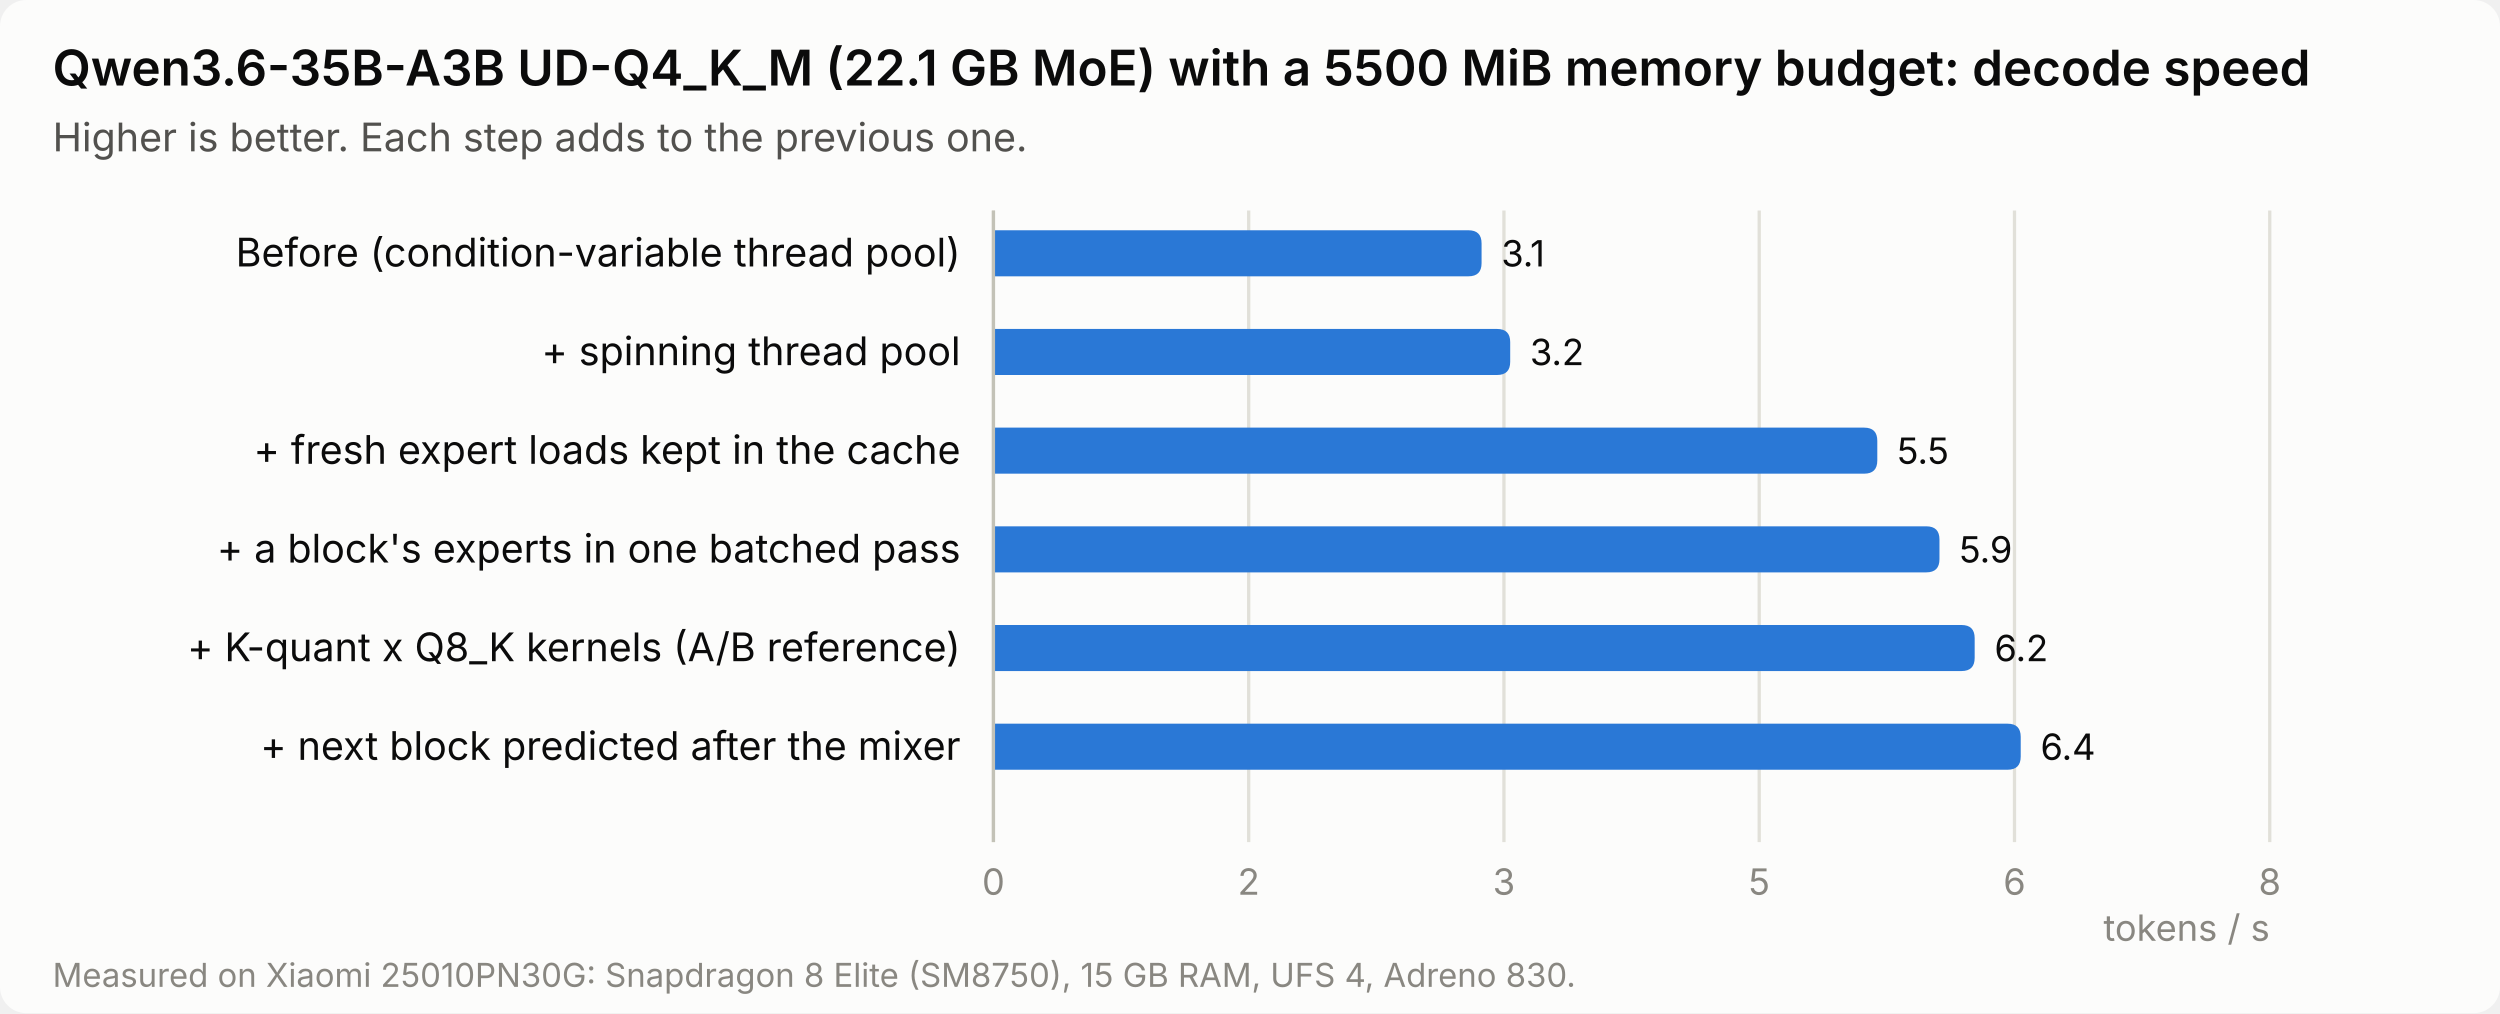
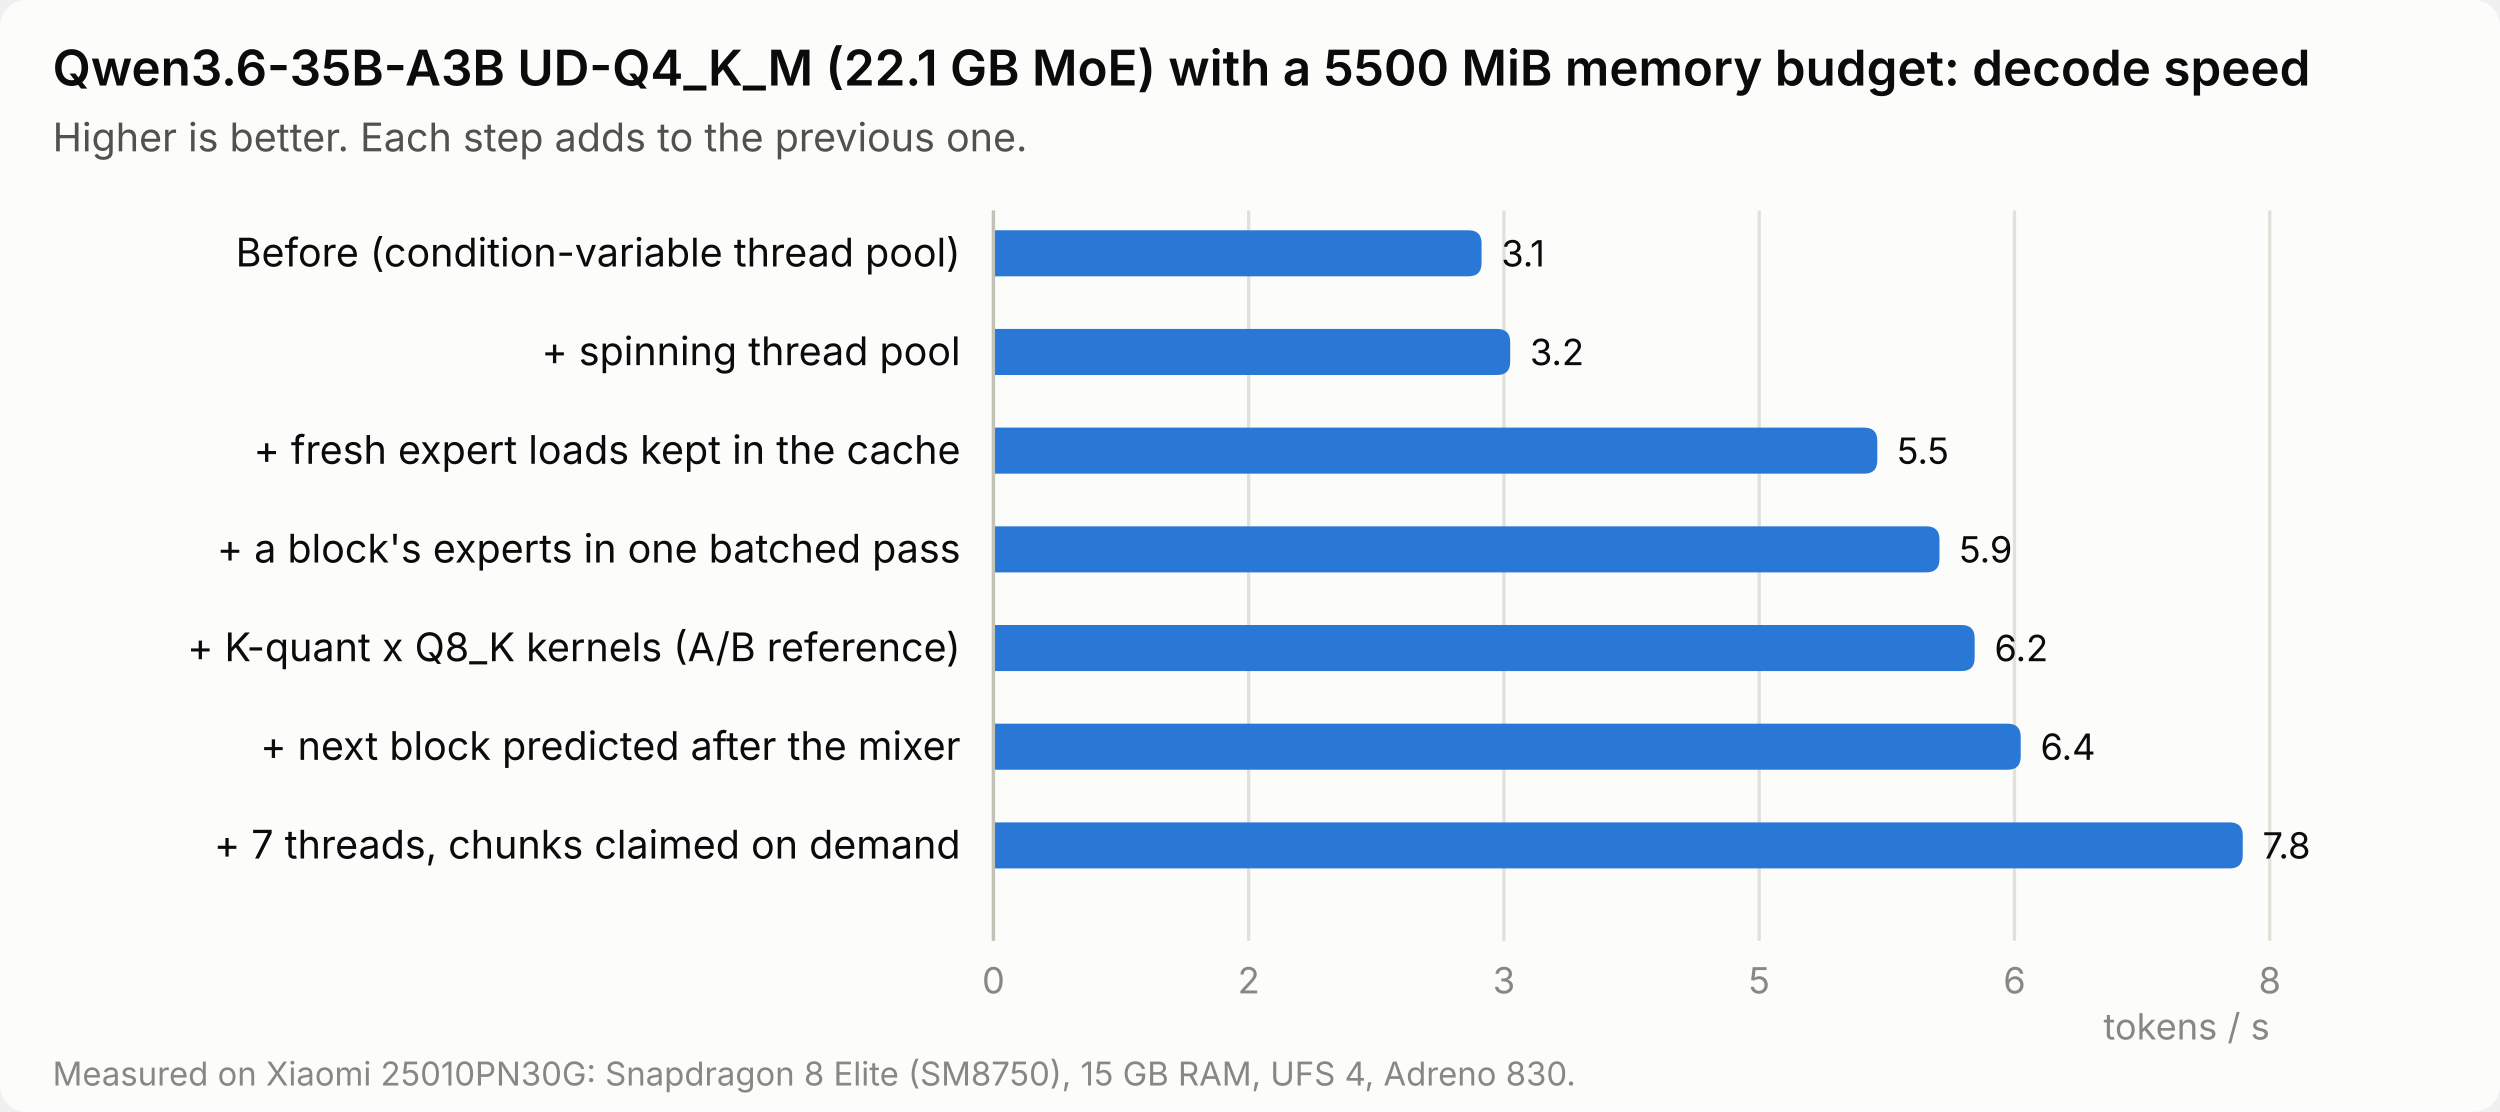
- <svg xmlns="http://www.w3.org/2000/svg" width="760" height="308" viewBox="0 0 760 308" role="img" aria-label="Qwen3.6-35B-A3B UD-Q4_K_M (22.1 GB MoE) with a 5500 MiB memory budget: decode speed">
+ <svg xmlns="http://www.w3.org/2000/svg" width="760" height="338" viewBox="0 0 760 338" role="img" aria-label="Qwen3.6-35B-A3B UD-Q4_K_M (22.1 GB MoE) with a 5500 MiB memory budget: decode speed">
  <style>text{font-family:system-ui, -apple-system, "Segoe UI", sans-serif;} .num{font-variant-numeric:tabular-nums} .bg{fill:#fcfcfb}.t1{fill:#0b0b0b}.t2{fill:#52514e}.tm{fill:#898781}.grid{stroke:#e1e0d9}.axis{stroke:#c3c2b7}.f0{fill:#2a78d6} .k0{stroke:#2a78d6} .gap{stroke:#fcfcfb}.f1{fill:#eb6834} .k1{stroke:#eb6834} .gap{stroke:#fcfcfb}.f2{fill:#1baf7a} .k2{stroke:#1baf7a} .gap{stroke:#fcfcfb}.f3{fill:#eda100} .k3{stroke:#eda100} .gap{stroke:#fcfcfb} @media (prefers-color-scheme: dark){ .bg{fill:#1a1a19}.t1{fill:#ffffff}.t2{fill:#c3c2b7}.tm{fill:#898781}.grid{stroke:#2c2c2a}.axis{stroke:#383835}.f0{fill:#3987e5} .k0{stroke:#3987e5} .gap{stroke:#1a1a19}.f1{fill:#d95926} .k1{stroke:#d95926} .gap{stroke:#1a1a19}.f2{fill:#199e70} .k2{stroke:#199e70} .gap{stroke:#1a1a19}.f3{fill:#c98500} .k3{stroke:#c98500} .gap{stroke:#1a1a19} }</style>
-   <rect class="bg" width="760" height="308" rx="8" />
+   <rect class="bg" width="760" height="338" rx="8" />
  <text x="16.0" y="26.0" class="t1" font-size="15" text-anchor="start" font-weight="600">Qwen3.6-35B-A3B UD-Q4_K_M (22.1 GB MoE) with a 5500 MiB memory budget: decode speed</text>
  <text x="16.0" y="46.0" class="t2" font-size="12" text-anchor="start" font-weight="400">Higher is better. Each step adds to the previous one.</text>
-   <line class="grid" x1="302.0" y1="64" x2="302.0" y2="256" stroke-width="1" />
-   <text x="302.0" y="272.0" class="tm num" font-size="11" text-anchor="middle" font-weight="400">0</text>
-   <line class="grid" x1="379.6" y1="64" x2="379.6" y2="256" stroke-width="1" />
-   <text x="379.6" y="272.0" class="tm num" font-size="11" text-anchor="middle" font-weight="400">2</text>
-   <line class="grid" x1="457.2" y1="64" x2="457.2" y2="256" stroke-width="1" />
-   <text x="457.2" y="272.0" class="tm num" font-size="11" text-anchor="middle" font-weight="400">3</text>
-   <line class="grid" x1="534.8" y1="64" x2="534.8" y2="256" stroke-width="1" />
-   <text x="534.8" y="272.0" class="tm num" font-size="11" text-anchor="middle" font-weight="400">5</text>
-   <line class="grid" x1="612.4" y1="64" x2="612.4" y2="256" stroke-width="1" />
-   <text x="612.4" y="272.0" class="tm num" font-size="11" text-anchor="middle" font-weight="400">6</text>
-   <line class="grid" x1="690.0" y1="64" x2="690.0" y2="256" stroke-width="1" />
-   <text x="690.0" y="272.0" class="tm num" font-size="11" text-anchor="middle" font-weight="400">8</text>
-   <text x="690.0" y="286.0" class="tm" font-size="11" text-anchor="end" font-weight="400">tokens / s</text>
-   <text x="16.0" y="300.0" class="tm" font-size="10" text-anchor="start" font-weight="400">Measured on Xiaomi 25010PN30G: Snapdragon 8 Elite (SM8750), 15 GB RAM, UFS 4, Adreno 830.</text>
+   <line class="grid" x1="302.0" y1="64" x2="302.0" y2="286" stroke-width="1" />
+   <text x="302.0" y="302.0" class="tm num" font-size="11" text-anchor="middle" font-weight="400">0</text>
+   <line class="grid" x1="379.6" y1="64" x2="379.6" y2="286" stroke-width="1" />
+   <text x="379.6" y="302.0" class="tm num" font-size="11" text-anchor="middle" font-weight="400">2</text>
+   <line class="grid" x1="457.2" y1="64" x2="457.2" y2="286" stroke-width="1" />
+   <text x="457.2" y="302.0" class="tm num" font-size="11" text-anchor="middle" font-weight="400">3</text>
+   <line class="grid" x1="534.8" y1="64" x2="534.8" y2="286" stroke-width="1" />
+   <text x="534.8" y="302.0" class="tm num" font-size="11" text-anchor="middle" font-weight="400">5</text>
+   <line class="grid" x1="612.4" y1="64" x2="612.4" y2="286" stroke-width="1" />
+   <text x="612.4" y="302.0" class="tm num" font-size="11" text-anchor="middle" font-weight="400">6</text>
+   <line class="grid" x1="690.0" y1="64" x2="690.0" y2="286" stroke-width="1" />
+   <text x="690.0" y="302.0" class="tm num" font-size="11" text-anchor="middle" font-weight="400">8</text>
+   <text x="690.0" y="316.0" class="tm" font-size="11" text-anchor="end" font-weight="400">tokens / s</text>
+   <text x="16.0" y="330.0" class="tm" font-size="10" text-anchor="start" font-weight="400">Measured on Xiaomi 25010PN30G: Snapdragon 8 Elite (SM8750), 15 GB RAM, UFS 4, Adreno 830.</text>
  <text x="292.0" y="81.0" class="t1" font-size="12" text-anchor="end" font-weight="400">Before (condition-variable thread pool)</text>
  <path class="f0" d="M302.0,70.0 H446.4 Q450.4,70.0 450.4,74.0 V80.0 Q450.4,84.0 446.4,84.0 H302.0 Z" />
  <text x="456.4" y="81.0" class="t1 num" font-size="11" text-anchor="start" font-weight="400">3.1</text>
  <text x="292.0" y="111.0" class="t1" font-size="12" text-anchor="end" font-weight="400">+ spinning thread pool</text>
  <path class="f0" d="M302.0,100.0 H455.1 Q459.1,100.0 459.1,104.0 V110.0 Q459.1,114.0 455.1,114.0 H302.0 Z" />
  <text x="465.1" y="111.0" class="t1 num" font-size="11" text-anchor="start" font-weight="400">3.2</text>
  <text x="292.0" y="141.0" class="t1" font-size="12" text-anchor="end" font-weight="400">+ fresh expert loads kept in the cache</text>
  <path class="f0" d="M302.0,130.0 H566.7 Q570.7,130.0 570.7,134.0 V140.0 Q570.7,144.0 566.7,144.0 H302.0 Z" />
  <text x="576.7" y="141.0" class="t1 num" font-size="11" text-anchor="start" font-weight="400">5.5</text>
  <text x="292.0" y="171.0" class="t1" font-size="12" text-anchor="end" font-weight="400">+ a block's experts in one batched pass</text>
  <path class="f0" d="M302.0,160.0 H585.6 Q589.6,160.0 589.6,164.0 V170.0 Q589.6,174.0 585.6,174.0 H302.0 Z" />
  <text x="595.6" y="171.0" class="t1 num" font-size="11" text-anchor="start" font-weight="400">5.9</text>
  <text x="292.0" y="201.0" class="t1" font-size="12" text-anchor="end" font-weight="400">+ K-quant x Q8_K kernels (A/B reference)</text>
  <path class="f0" d="M302.0,190.0 H596.3 Q600.3,190.0 600.3,194.0 V200.0 Q600.3,204.0 596.3,204.0 H302.0 Z" />
  <text x="606.3" y="201.0" class="t1 num" font-size="11" text-anchor="start" font-weight="400">6.2</text>
  <text x="292.0" y="231.0" class="t1" font-size="12" text-anchor="end" font-weight="400">+ next block predicted after the mixer</text>
  <path class="f0" d="M302.0,220.0 H610.3 Q614.3,220.0 614.3,224.0 V230.0 Q614.3,234.0 610.3,234.0 H302.0 Z" />
  <text x="620.3" y="231.0" class="t1 num" font-size="11" text-anchor="start" font-weight="400">6.4</text>
-   <line class="axis" x1="302" y1="64" x2="302" y2="256" stroke-width="1" />
+   <text x="292.0" y="261.0" class="t1" font-size="12" text-anchor="end" font-weight="400">+ 7 threads, chunks claimed on demand</text>
+   <path class="f0" d="M302.0,250.0 H677.8 Q681.8,250.0 681.8,254.0 V260.0 Q681.8,264.0 677.8,264.0 H302.0 Z" />
+   <text x="687.8" y="261.0" class="t1 num" font-size="11" text-anchor="start" font-weight="400">7.8</text>
+   <line class="axis" x1="302" y1="64" x2="302" y2="286" stroke-width="1" />
</svg>
